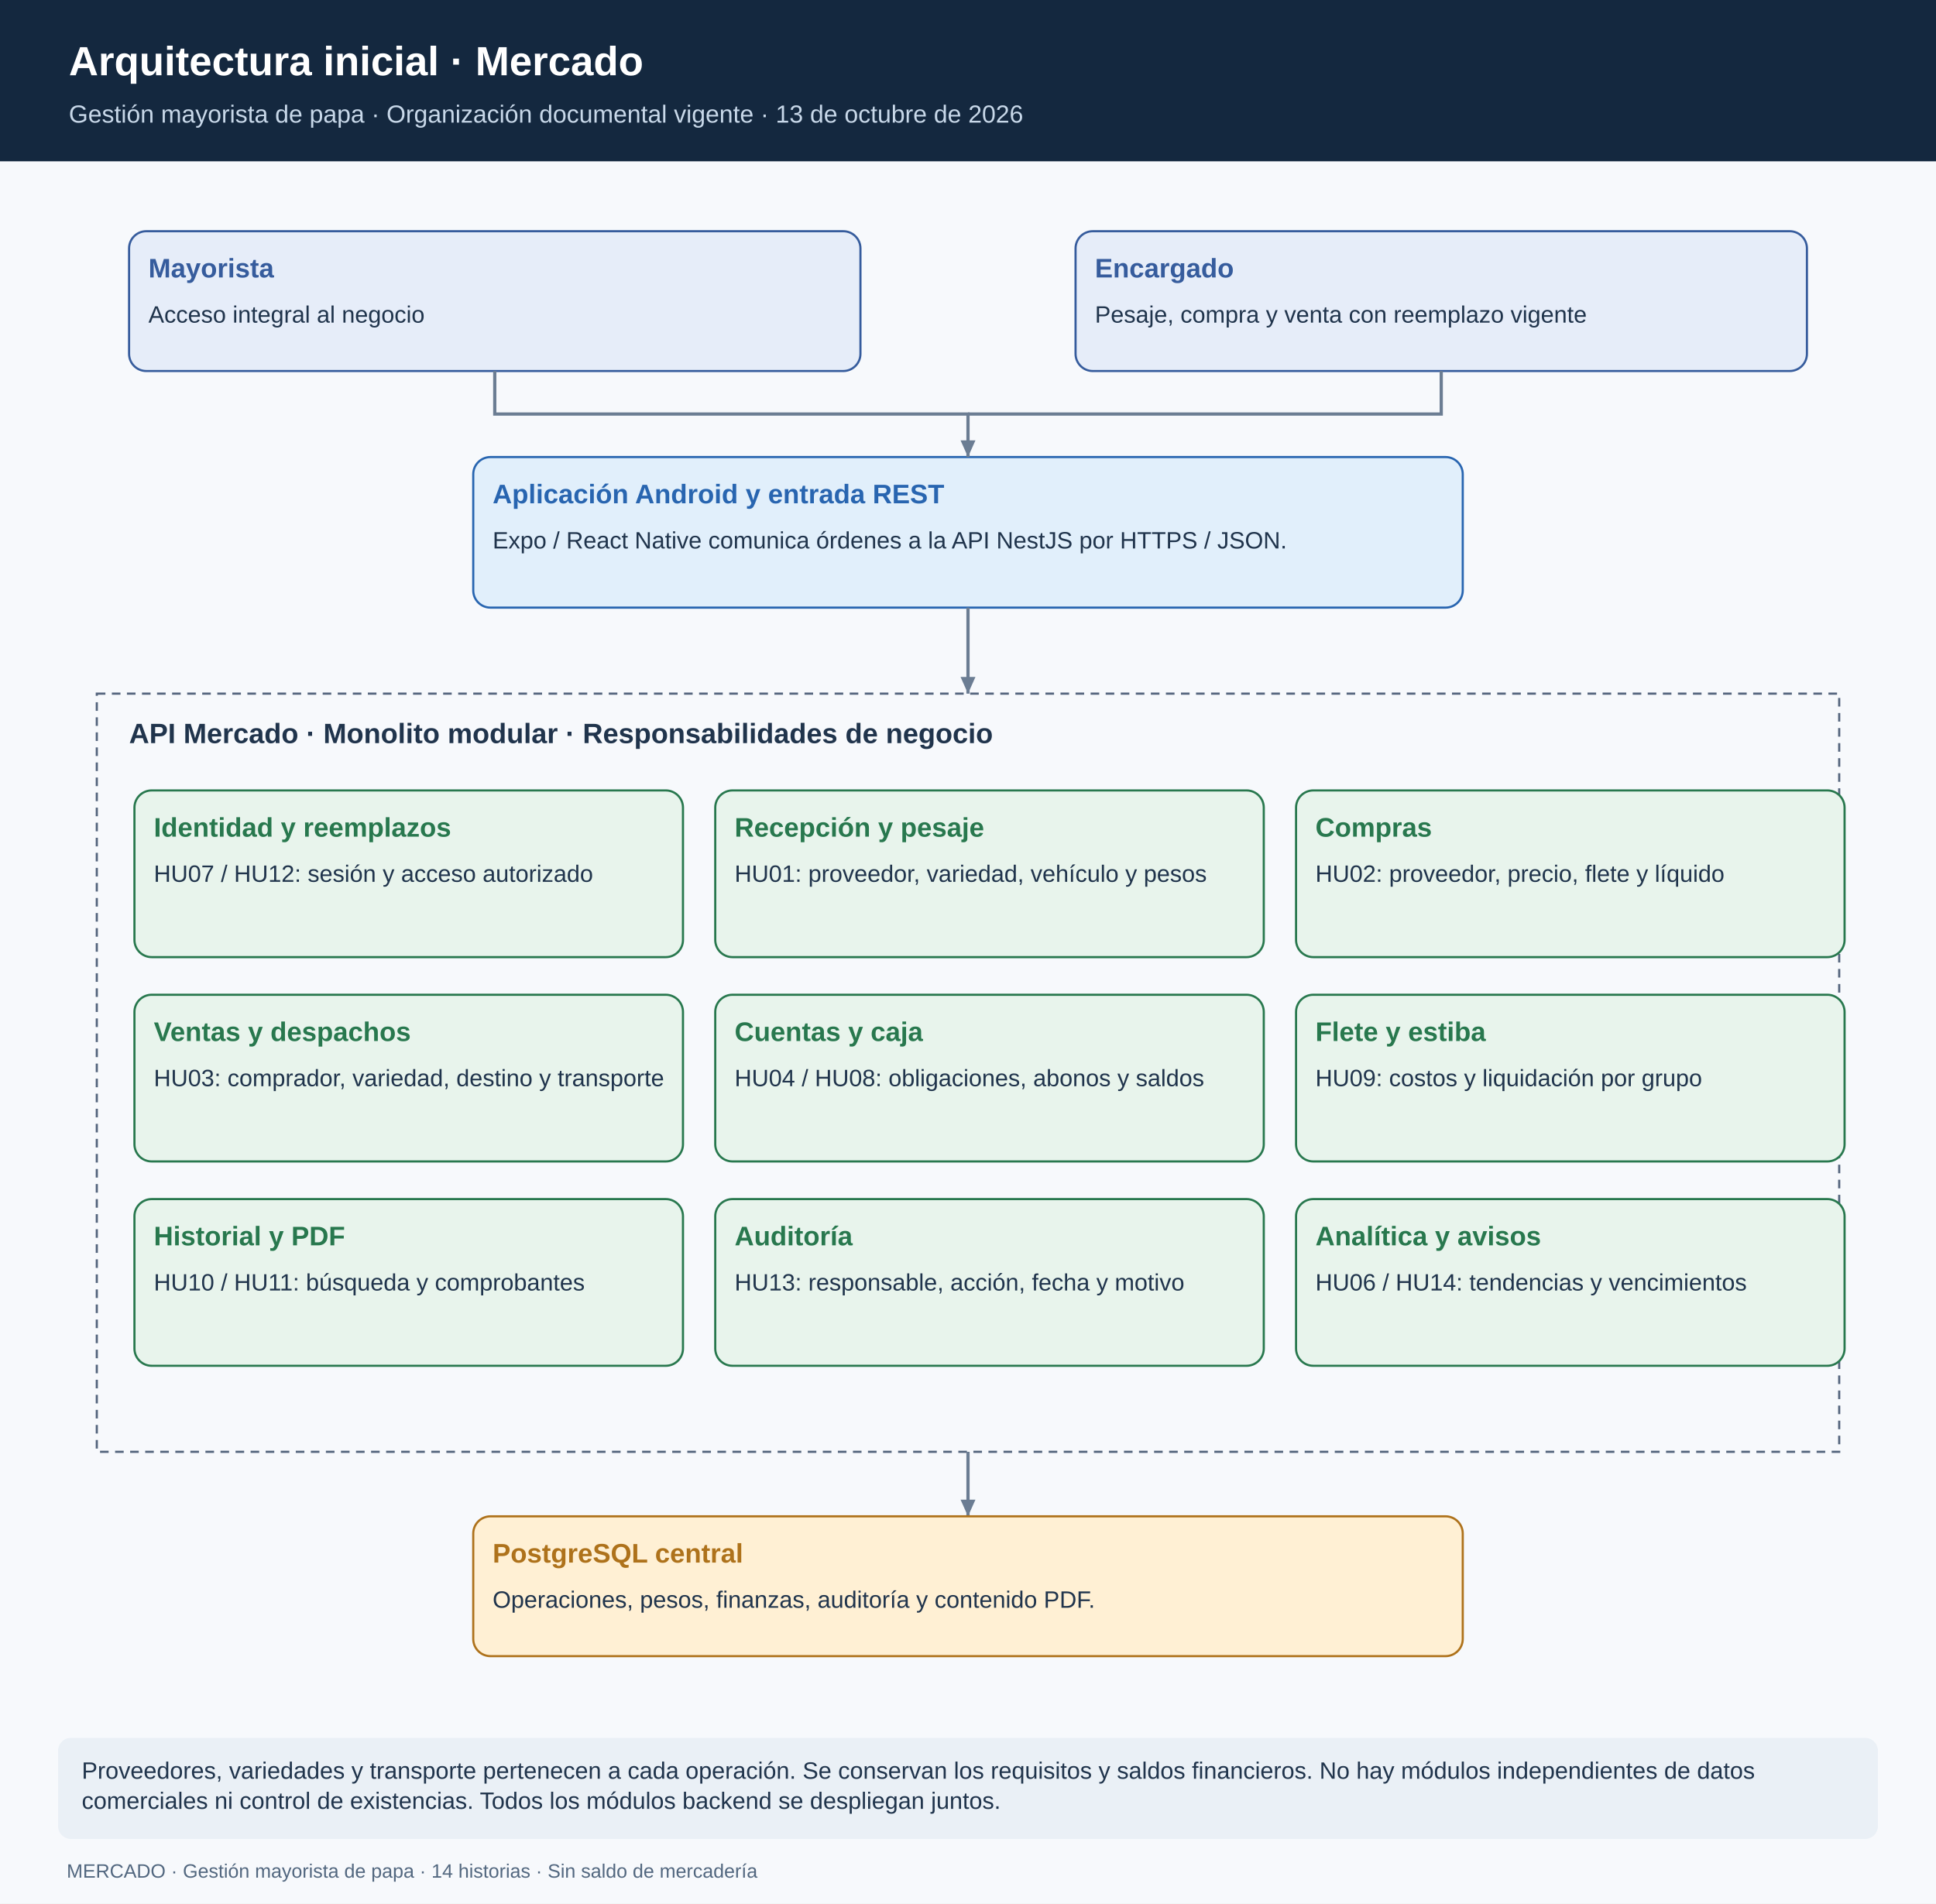
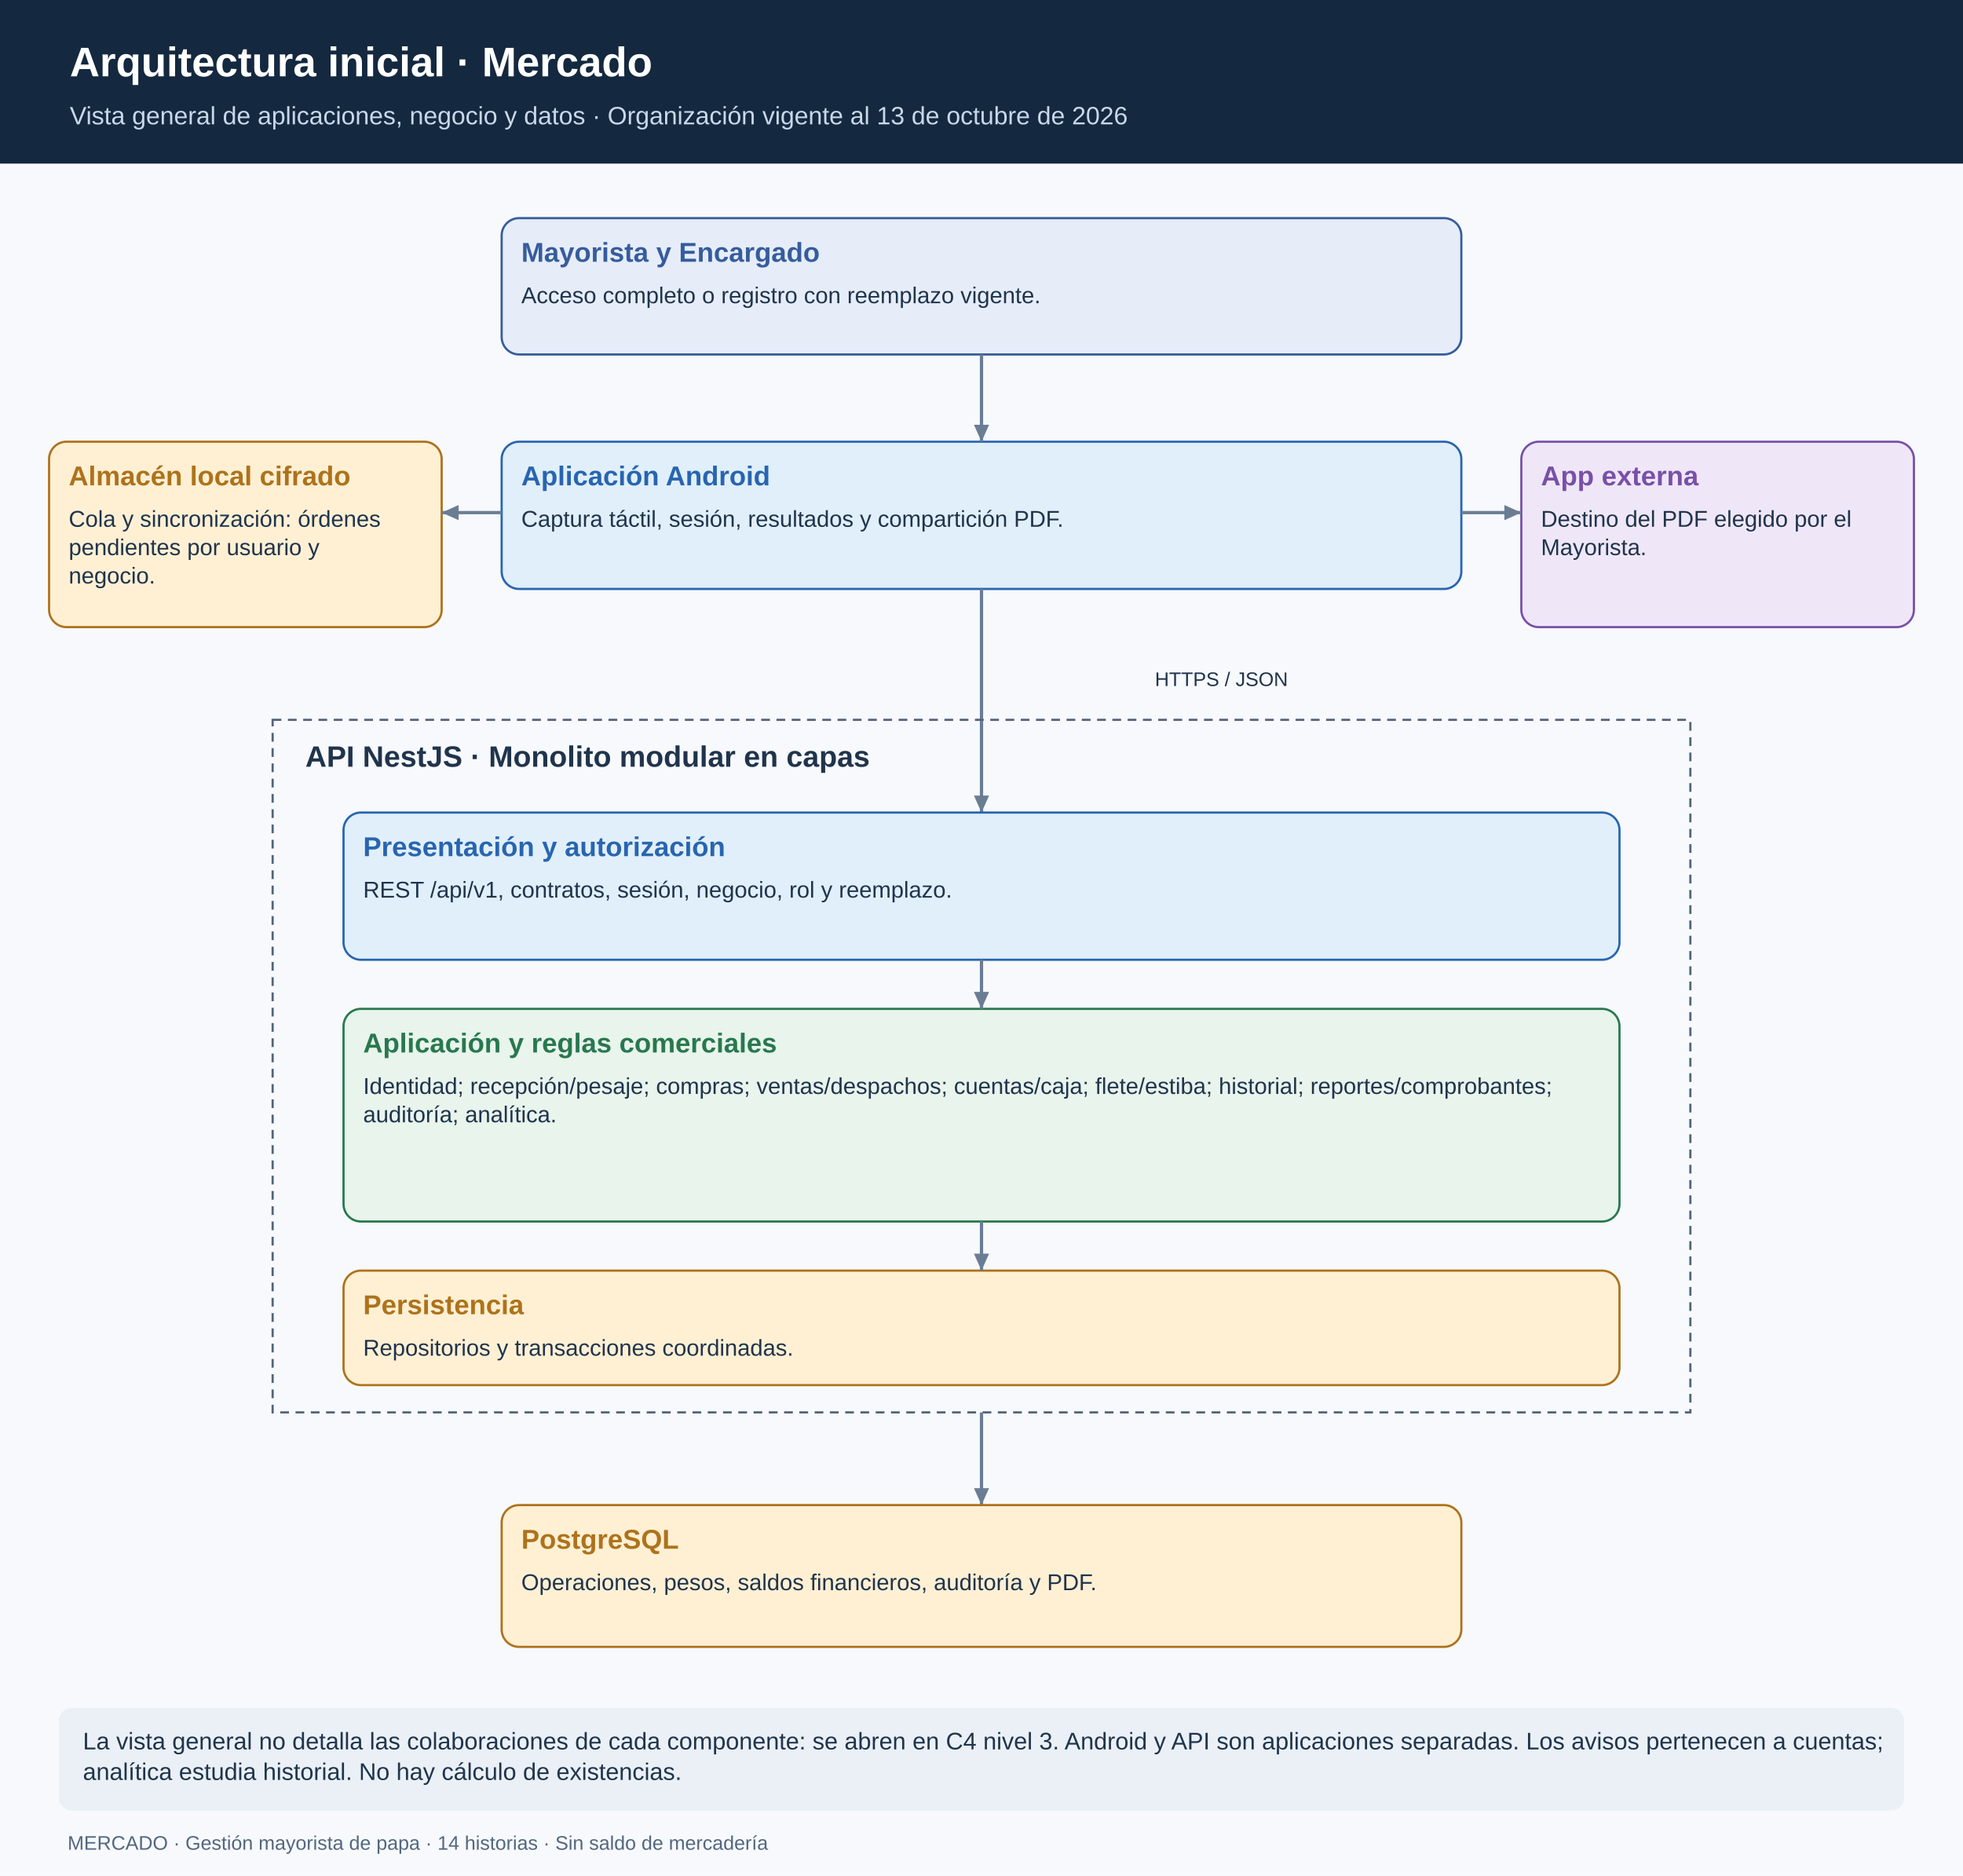
- <svg xmlns="http://www.w3.org/2000/svg" width="1800" height="1770" viewBox="0 0 1800 1770" role="img">
-   <rect width="1800" height="1770" fill="#f7f9fc" />
+ <svg xmlns="http://www.w3.org/2000/svg" width="1800" height="1720" viewBox="0 0 1800 1720" role="img">
+   <rect width="1800" height="1720" fill="#f7f9fc" />
  <rect x="0" y="0" width="1800" height="150" rx="0" fill="#14283f" stroke="none" stroke-width="2" />
  <text x="64" y="70" font-family="Arial,sans-serif" font-size="38" font-weight="700" fill="white">Arquitectura inicial · Mercado</text>
-   <text x="64" y="114" font-family="Arial,sans-serif" font-size="23" font-weight="400" fill="#c8d8e9">Gestión mayorista de papa · Organización documental vigente · 13 de octubre de 2026</text>
-   <rect x="120" y="215" width="680" height="130" rx="16" fill="#e6edf9" stroke="#365c9d" stroke-width="2" />
-   <text x="138" y="258" font-family="Arial,sans-serif" font-size="25" font-weight="700" fill="#365c9d">Mayorista</text>
-   <text x="138" y="300" font-family="Arial,sans-serif" font-size="22" font-weight="400" fill="#20344c">Acceso integral al negocio</text>
-   <rect x="1000" y="215" width="680" height="130" rx="16" fill="#e6edf9" stroke="#365c9d" stroke-width="2" />
-   <text x="1018" y="258" font-family="Arial,sans-serif" font-size="25" font-weight="700" fill="#365c9d">Encargado</text>
-   <text x="1018" y="300" font-family="Arial,sans-serif" font-size="22" font-weight="400" fill="#20344c">Pesaje, compra y venta con reemplazo vigente</text>
-   <rect x="440" y="425" width="920" height="140" rx="16" fill="#e1effb" stroke="#2865b0" stroke-width="2" />
-   <text x="458" y="468" font-family="Arial,sans-serif" font-size="25" font-weight="700" fill="#2865b0">Aplicación Android y entrada REST</text>
-   <text x="458" y="510" font-family="Arial,sans-serif" font-size="22" font-weight="400" fill="#20344c">Expo / React Native comunica órdenes a la API NestJS por HTTPS / JSON.</text>
-   <polyline points="460,345 460,385 900,385 900,425" fill="none" stroke="#6b7d93" stroke-width="3" />
-   <polygon points="900,425 893.068,409.477 906.932,409.477" fill="#6b7d93" />
-   <polyline points="1340,345 1340,385 900,385" fill="none" stroke="#6b7d93" stroke-width="3" />
-   <rect x="90" y="645" width="1620" height="705" rx="0" fill="none" stroke="#53647c" stroke-width="2" stroke-dasharray="8 6" />
-   <text x="120" y="691" font-family="Arial,sans-serif" font-size="26" font-weight="700" fill="#20344c">API Mercado · Monolito modular · Responsabilidades de negocio</text>
-   <polyline points="900,565 900,645" fill="none" stroke="#6b7d93" stroke-width="3" />
-   <polygon points="900,645 893.068,629.477 906.932,629.477" fill="#6b7d93" />
-   <rect x="125" y="735" width="510" height="155" rx="16" fill="#e8f4ec" stroke="#28784e" stroke-width="2" />
-   <text x="143" y="778" font-family="Arial,sans-serif" font-size="25" font-weight="700" fill="#28784e">Identidad y reemplazos</text>
-   <text x="143" y="820" font-family="Arial,sans-serif" font-size="22" font-weight="400" fill="#20344c">HU07 / HU12: sesión y acceso autorizado</text>
-   <rect x="665" y="735" width="510" height="155" rx="16" fill="#e8f4ec" stroke="#28784e" stroke-width="2" />
-   <text x="683" y="778" font-family="Arial,sans-serif" font-size="25" font-weight="700" fill="#28784e">Recepción y pesaje</text>
-   <text x="683" y="820" font-family="Arial,sans-serif" font-size="22" font-weight="400" fill="#20344c">HU01: proveedor, variedad, vehículo y pesos</text>
-   <rect x="1205" y="735" width="510" height="155" rx="16" fill="#e8f4ec" stroke="#28784e" stroke-width="2" />
-   <text x="1223" y="778" font-family="Arial,sans-serif" font-size="25" font-weight="700" fill="#28784e">Compras</text>
-   <text x="1223" y="820" font-family="Arial,sans-serif" font-size="22" font-weight="400" fill="#20344c">HU02: proveedor, precio, flete y líquido</text>
-   <rect x="125" y="925" width="510" height="155" rx="16" fill="#e8f4ec" stroke="#28784e" stroke-width="2" />
-   <text x="143" y="968" font-family="Arial,sans-serif" font-size="25" font-weight="700" fill="#28784e">Ventas y despachos</text>
-   <text x="143" y="1010" font-family="Arial,sans-serif" font-size="22" font-weight="400" fill="#20344c">HU03: comprador, variedad, destino y transporte</text>
-   <rect x="665" y="925" width="510" height="155" rx="16" fill="#e8f4ec" stroke="#28784e" stroke-width="2" />
-   <text x="683" y="968" font-family="Arial,sans-serif" font-size="25" font-weight="700" fill="#28784e">Cuentas y caja</text>
-   <text x="683" y="1010" font-family="Arial,sans-serif" font-size="22" font-weight="400" fill="#20344c">HU04 / HU08: obligaciones, abonos y saldos</text>
-   <rect x="1205" y="925" width="510" height="155" rx="16" fill="#e8f4ec" stroke="#28784e" stroke-width="2" />
-   <text x="1223" y="968" font-family="Arial,sans-serif" font-size="25" font-weight="700" fill="#28784e">Flete y estiba</text>
-   <text x="1223" y="1010" font-family="Arial,sans-serif" font-size="22" font-weight="400" fill="#20344c">HU09: costos y liquidación por grupo</text>
-   <rect x="125" y="1115" width="510" height="155" rx="16" fill="#e8f4ec" stroke="#28784e" stroke-width="2" />
-   <text x="143" y="1158" font-family="Arial,sans-serif" font-size="25" font-weight="700" fill="#28784e">Historial y PDF</text>
-   <text x="143" y="1200" font-family="Arial,sans-serif" font-size="22" font-weight="400" fill="#20344c">HU10 / HU11: búsqueda y comprobantes</text>
-   <rect x="665" y="1115" width="510" height="155" rx="16" fill="#e8f4ec" stroke="#28784e" stroke-width="2" />
-   <text x="683" y="1158" font-family="Arial,sans-serif" font-size="25" font-weight="700" fill="#28784e">Auditoría</text>
-   <text x="683" y="1200" font-family="Arial,sans-serif" font-size="22" font-weight="400" fill="#20344c">HU13: responsable, acción, fecha y motivo</text>
-   <rect x="1205" y="1115" width="510" height="155" rx="16" fill="#e8f4ec" stroke="#28784e" stroke-width="2" />
-   <text x="1223" y="1158" font-family="Arial,sans-serif" font-size="25" font-weight="700" fill="#28784e">Analítica y avisos</text>
-   <text x="1223" y="1200" font-family="Arial,sans-serif" font-size="22" font-weight="400" fill="#20344c">HU06 / HU14: tendencias y vencimientos</text>
-   <polyline points="900,1350 900,1410" fill="none" stroke="#6b7d93" stroke-width="3" />
-   <polygon points="900,1410 893.068,1394.477 906.932,1394.477" fill="#6b7d93" />
-   <rect x="440" y="1410" width="920" height="130" rx="16" fill="#fff0d4" stroke="#ae721b" stroke-width="2" />
-   <text x="458" y="1453" font-family="Arial,sans-serif" font-size="25" font-weight="700" fill="#ae721b">PostgreSQL central</text>
-   <text x="458" y="1495" font-family="Arial,sans-serif" font-size="22" font-weight="400" fill="#20344c">Operaciones, pesos, finanzas, auditoría y contenido PDF.</text>
-   <rect x="54" y="1616" width="1692" height="94" rx="12" fill="#eaf0f6" stroke="none" stroke-width="2" />
-   <text x="76" y="1654" font-family="Arial,sans-serif" font-size="22" font-weight="400" fill="#20344c">Proveedores, variedades y transporte pertenecen a cada operación. Se conservan los requisitos y saldos financieros. No hay módulos independientes de datos</text>
-   <text x="76" y="1682" font-family="Arial,sans-serif" font-size="22" font-weight="400" fill="#20344c">comerciales ni control de existencias. Todos los módulos backend se despliegan juntos.</text>
-   <text x="62" y="1746" font-family="Arial,sans-serif" font-size="18" font-weight="400" fill="#52677f">MERCADO  ·  Gestión mayorista de papa  ·  14 historias  ·  Sin saldo de mercadería</text>
+   <text x="64" y="114" font-family="Arial,sans-serif" font-size="23" font-weight="400" fill="#c8d8e9">Vista general de aplicaciones, negocio y datos · Organización vigente al 13 de octubre de 2026</text>
+   <rect x="460" y="200" width="880" height="125" rx="16" fill="#e6edf9" stroke="#365c9d" stroke-width="2" />
+   <text x="478" y="240" font-family="Arial,sans-serif" font-size="25" font-weight="700" fill="#365c9d">Mayorista y Encargado</text>
+   <text x="478" y="278" font-family="Arial,sans-serif" font-size="21" font-weight="400" fill="#20344c">Acceso completo o registro con reemplazo vigente.</text>
+   <rect x="460" y="405" width="880" height="135" rx="16" fill="#e1effb" stroke="#2865b0" stroke-width="2" />
+   <text x="478" y="445" font-family="Arial,sans-serif" font-size="25" font-weight="700" fill="#2865b0">Aplicación Android</text>
+   <text x="478" y="483" font-family="Arial,sans-serif" font-size="21" font-weight="400" fill="#20344c">Captura táctil, sesión, resultados y compartición PDF.</text>
+   <rect x="45" y="405" width="360" height="170" rx="16" fill="#fff0d4" stroke="#ae721b" stroke-width="2" />
+   <text x="63" y="445" font-family="Arial,sans-serif" font-size="25" font-weight="700" fill="#ae721b">Almacén local cifrado</text>
+   <text x="63" y="483" font-family="Arial,sans-serif" font-size="21" font-weight="400" fill="#20344c">Cola y sincronización: órdenes</text>
+   <text x="63" y="509" font-family="Arial,sans-serif" font-size="21" font-weight="400" fill="#20344c">pendientes por usuario y</text>
+   <text x="63" y="535" font-family="Arial,sans-serif" font-size="21" font-weight="400" fill="#20344c">negocio.</text>
+   <rect x="1395" y="405" width="360" height="170" rx="16" fill="#efe7f8" stroke="#7950a8" stroke-width="2" />
+   <text x="1413" y="445" font-family="Arial,sans-serif" font-size="25" font-weight="700" fill="#7950a8">App externa</text>
+   <text x="1413" y="483" font-family="Arial,sans-serif" font-size="21" font-weight="400" fill="#20344c">Destino del PDF elegido por el</text>
+   <text x="1413" y="509" font-family="Arial,sans-serif" font-size="21" font-weight="400" fill="#20344c">Mayorista.</text>
+   <polyline points="900,325 900,405" fill="none" stroke="#6b7d93" stroke-width="3" />
+   <polygon points="900,405 893.068,389.477 906.932,389.477" fill="#6b7d93" />
+   <polyline points="900,540 900,745" fill="none" stroke="#6b7d93" stroke-width="3" />
+   <polygon points="900,745 893.068,729.477 906.932,729.477" fill="#6b7d93" />
+   <polyline points="460,470 405,470" fill="none" stroke="#6b7d93" stroke-width="3" />
+   <polygon points="405,470 420.523,463.068 420.523,476.932" fill="#6b7d93" />
+   <polyline points="1340,470 1395,470" fill="none" stroke="#6b7d93" stroke-width="3" />
+   <polygon points="1395,470 1379.477,476.932 1379.477,463.068" fill="#6b7d93" />
+   <rect x="1051.0" y="609" width="138.0" height="26" rx="3" fill="#f7f9fc" stroke="none" stroke-width="2" />
+   <text x="1059.0" y="629" font-family="Arial,sans-serif" font-size="18" font-weight="400" fill="#20344c">HTTPS / JSON</text>
+   <rect x="250" y="660" width="1300" height="635" rx="0" fill="none" stroke="#53647c" stroke-width="2" stroke-dasharray="8 6" />
+   <text x="280" y="703" font-family="Arial,sans-serif" font-size="27" font-weight="700" fill="#20344c">API NestJS · Monolito modular en capas</text>
+   <rect x="315" y="745" width="1170" height="135" rx="16" fill="#e1effb" stroke="#2865b0" stroke-width="2" />
+   <text x="333" y="785" font-family="Arial,sans-serif" font-size="25" font-weight="700" fill="#2865b0">Presentación y autorización</text>
+   <text x="333" y="823" font-family="Arial,sans-serif" font-size="21" font-weight="400" fill="#20344c">REST /api/v1, contratos, sesión, negocio, rol y reemplazo.</text>
+   <rect x="315" y="925" width="1170" height="195" rx="16" fill="#e8f4ec" stroke="#28784e" stroke-width="2" />
+   <text x="333" y="965" font-family="Arial,sans-serif" font-size="25" font-weight="700" fill="#28784e">Aplicación y reglas comerciales</text>
+   <text x="333" y="1003" font-family="Arial,sans-serif" font-size="21" font-weight="400" fill="#20344c">Identidad; recepción/pesaje; compras; ventas/despachos; cuentas/caja; flete/estiba; historial; reportes/comprobantes;</text>
+   <text x="333" y="1029" font-family="Arial,sans-serif" font-size="21" font-weight="400" fill="#20344c">auditoría; analítica.</text>
+   <rect x="315" y="1165" width="1170" height="105" rx="16" fill="#fff0d4" stroke="#ae721b" stroke-width="2" />
+   <text x="333" y="1205" font-family="Arial,sans-serif" font-size="25" font-weight="700" fill="#ae721b">Persistencia</text>
+   <text x="333" y="1243" font-family="Arial,sans-serif" font-size="21" font-weight="400" fill="#20344c">Repositorios y transacciones coordinadas.</text>
+   <polyline points="900,880 900,925" fill="none" stroke="#6b7d93" stroke-width="3" />
+   <polygon points="900,925 893.068,909.477 906.932,909.477" fill="#6b7d93" />
+   <polyline points="900,1120 900,1165" fill="none" stroke="#6b7d93" stroke-width="3" />
+   <polygon points="900,1165 893.068,1149.477 906.932,1149.477" fill="#6b7d93" />
+   <polyline points="900,1295 900,1380" fill="none" stroke="#6b7d93" stroke-width="3" />
+   <polygon points="900,1380 893.068,1364.477 906.932,1364.477" fill="#6b7d93" />
+   <rect x="460" y="1380" width="880" height="130" rx="16" fill="#fff0d4" stroke="#ae721b" stroke-width="2" />
+   <text x="478" y="1420" font-family="Arial,sans-serif" font-size="25" font-weight="700" fill="#ae721b">PostgreSQL</text>
+   <text x="478" y="1458" font-family="Arial,sans-serif" font-size="21" font-weight="400" fill="#20344c">Operaciones, pesos, saldos financieros, auditoría y PDF.</text>
+   <rect x="54" y="1566" width="1692" height="94" rx="12" fill="#eaf0f6" stroke="none" stroke-width="2" />
+   <text x="76" y="1604" font-family="Arial,sans-serif" font-size="22" font-weight="400" fill="#20344c">La vista general no detalla las colaboraciones de cada componente: se abren en C4 nivel 3. Android y API son aplicaciones separadas. Los avisos pertenecen a cuentas;</text>
+   <text x="76" y="1632" font-family="Arial,sans-serif" font-size="22" font-weight="400" fill="#20344c">analítica estudia historial. No hay cálculo de existencias.</text>
+   <text x="62" y="1696" font-family="Arial,sans-serif" font-size="18" font-weight="400" fill="#52677f">MERCADO  ·  Gestión mayorista de papa  ·  14 historias  ·  Sin saldo de mercadería</text>
</svg>
